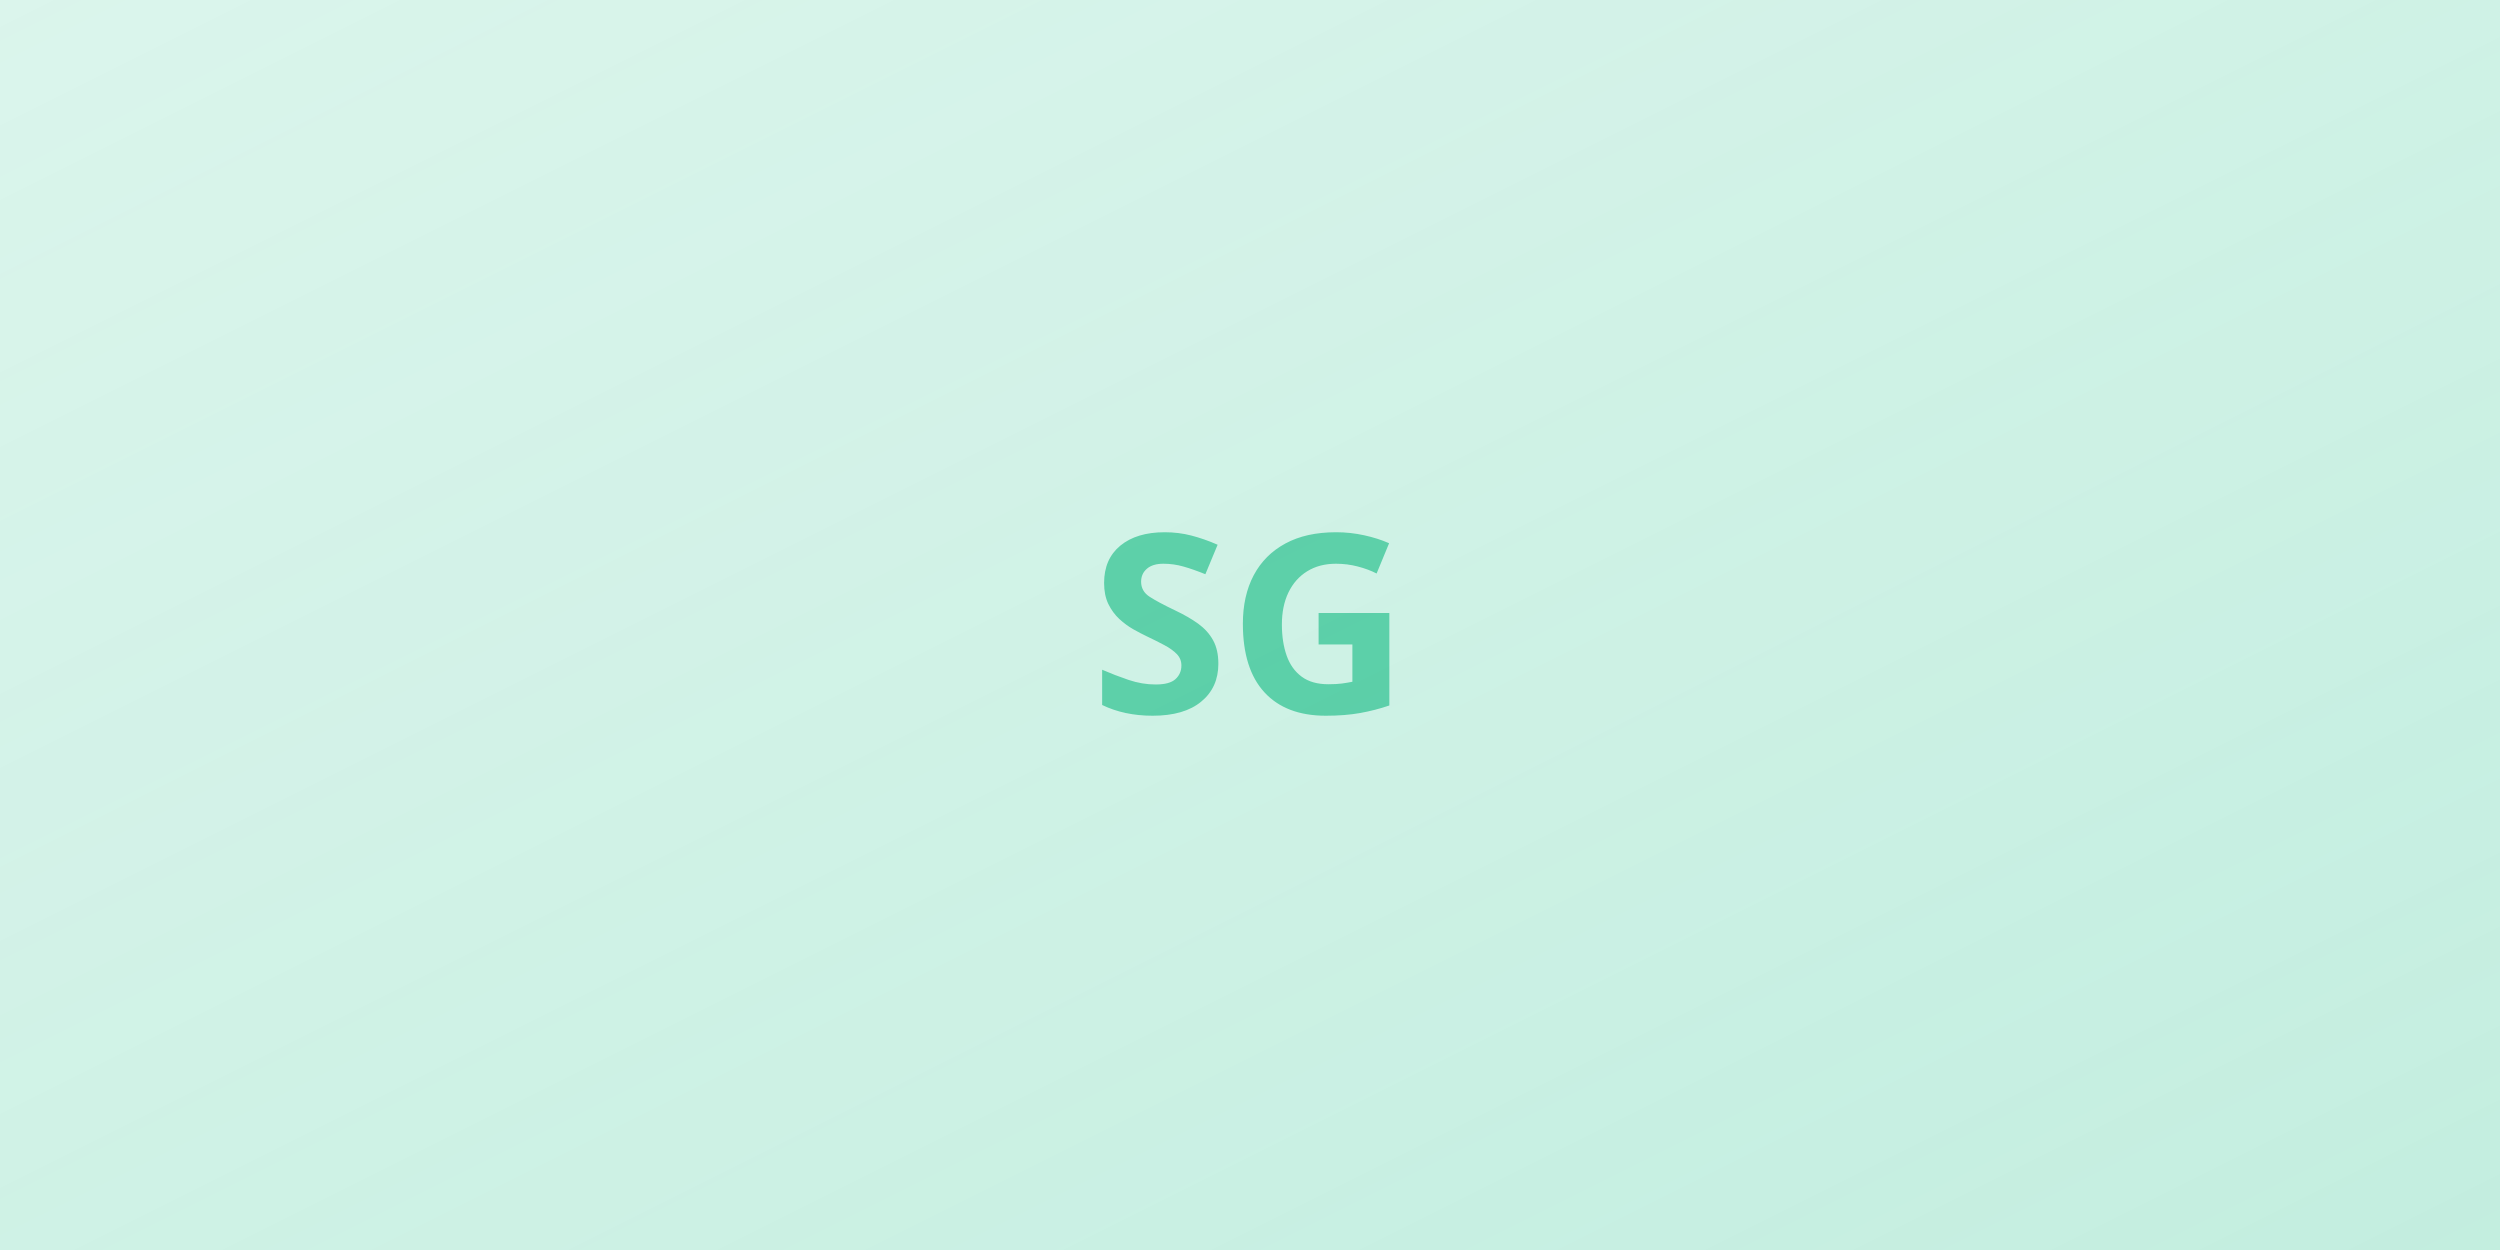
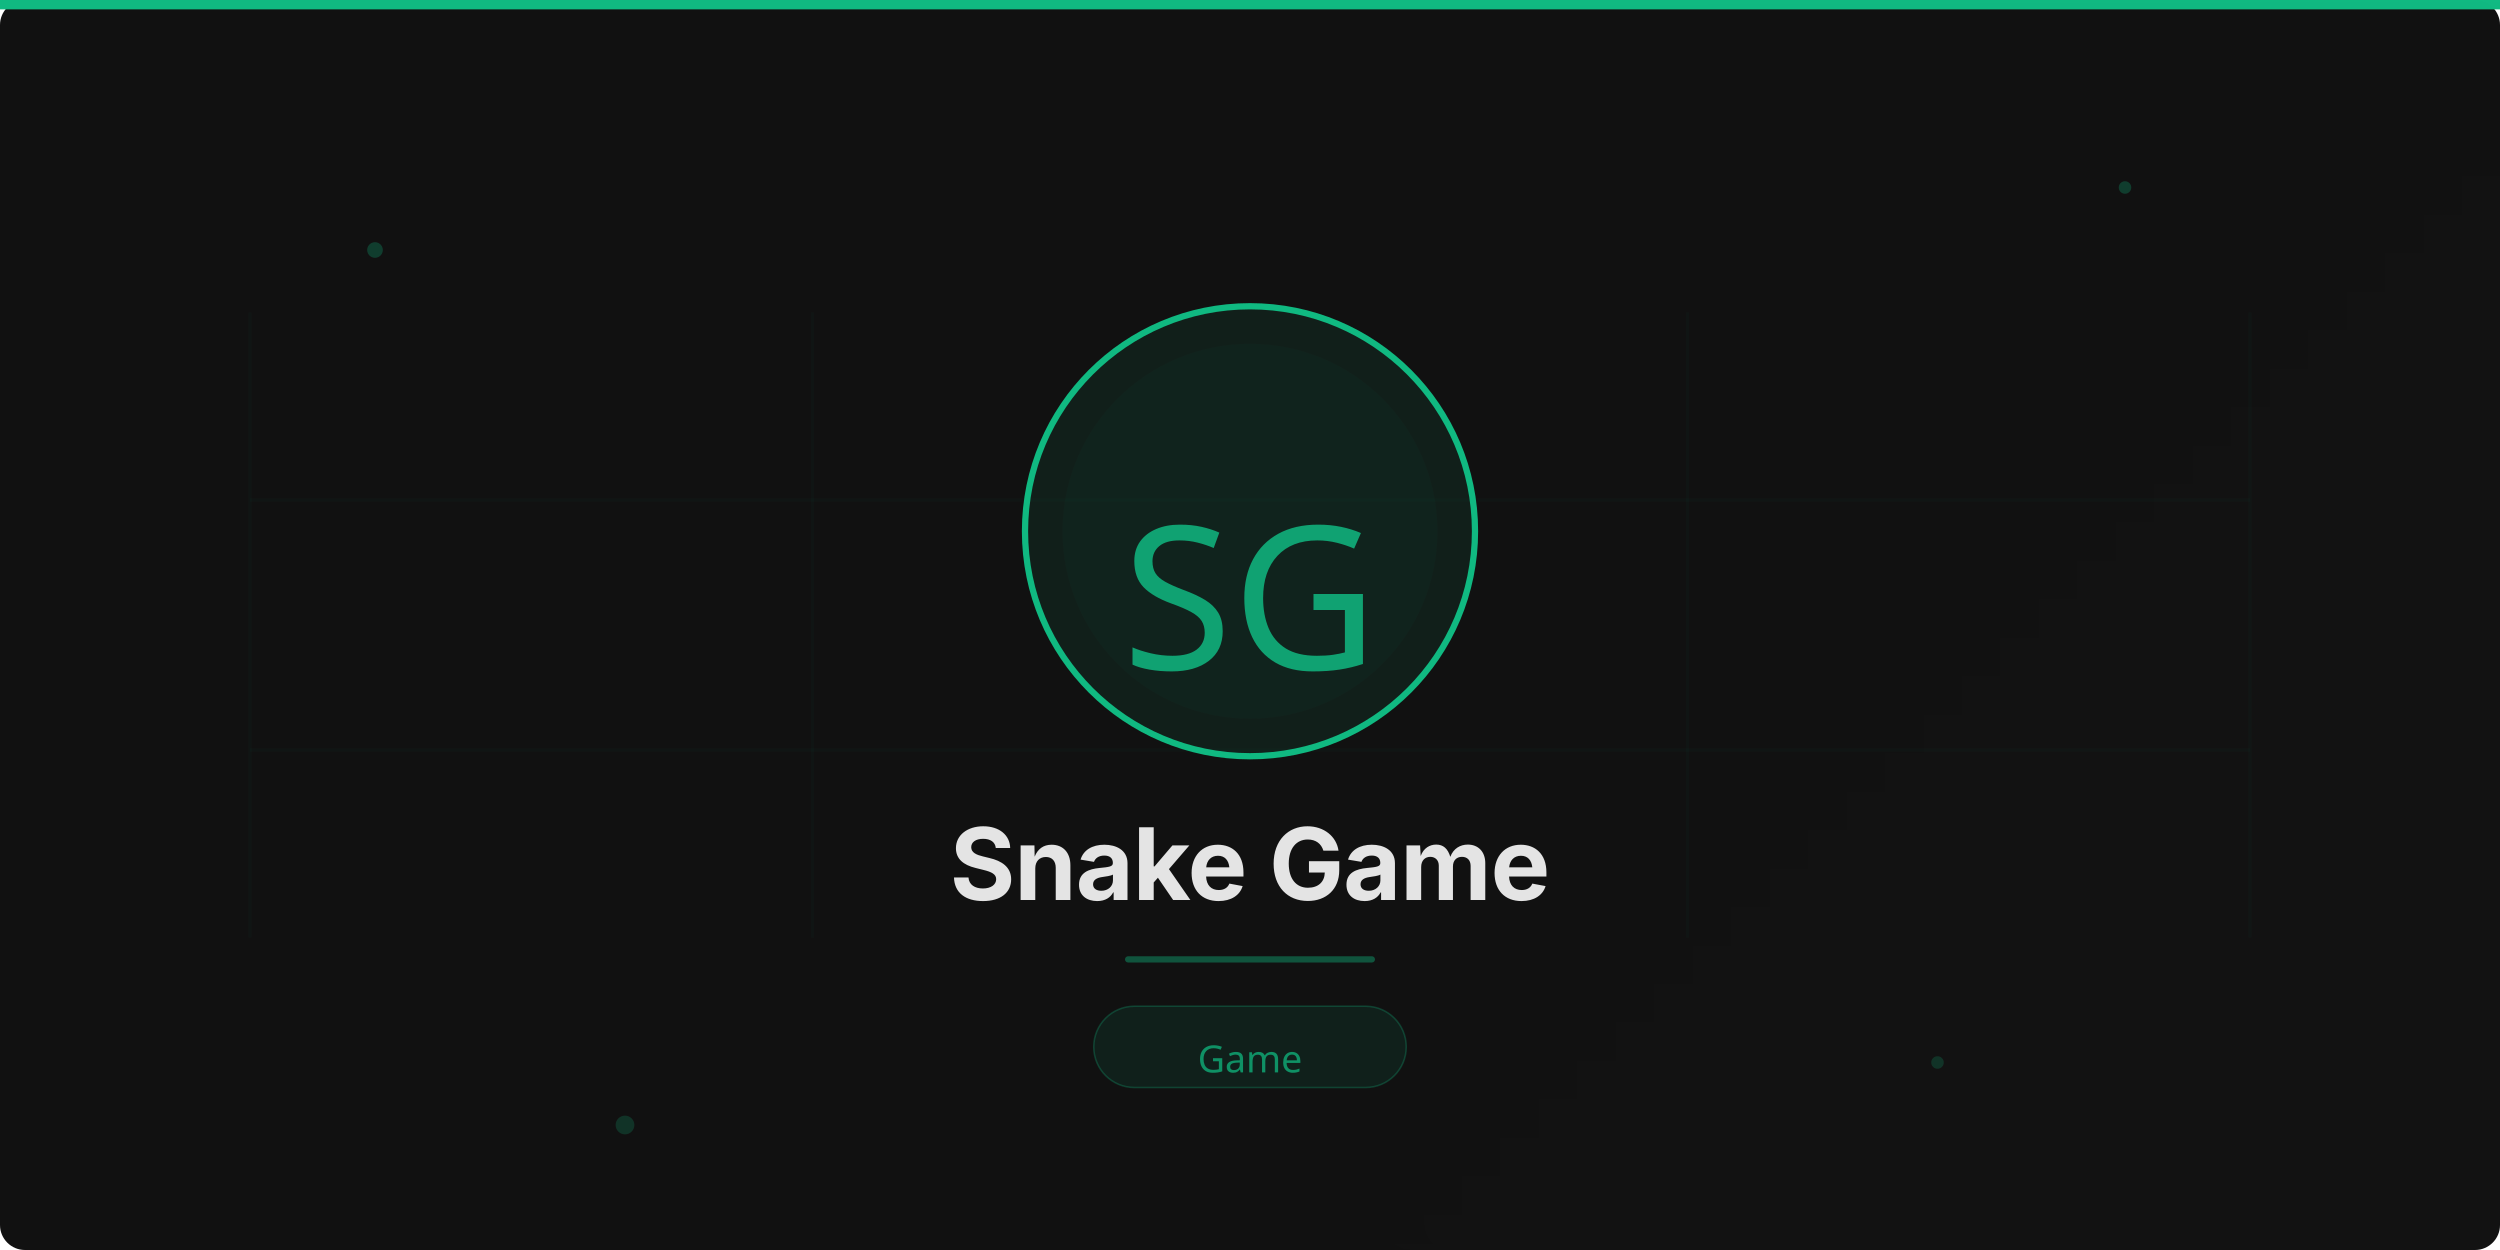
- <svg xmlns="http://www.w3.org/2000/svg" width="800" height="400">
-   <rect width="800" height="400" fill="#10b981" opacity="0.15" />
-   <rect width="800" height="400" fill="url(#g)" opacity="0.3" />
+ <svg xmlns="http://www.w3.org/2000/svg" width="800" height="400" viewBox="0 0 800 400" fill="none">
  <defs>
-     <linearGradient id="g" x1="0%" y1="0%" x2="100%" y2="100%">
-       <stop offset="0%" stop-color="#10b981" stop-opacity="0" />
-       <stop offset="100%" stop-color="#10b981" stop-opacity="0.4" />
+     <linearGradient id="bg" x1="0" y1="0" x2="800" y2="400">
+       <stop offset="0%" stop-color="#111" />
+       <stop offset="50%" stop-color="#10b98111" />
+       <stop offset="100%" stop-color="#111" />
+     </linearGradient>
+     <linearGradient id="accent" x1="0" y1="0" x2="100" y2="100">
+       <stop offset="0%" stop-color="#10b981" />
+       <stop offset="100%" stop-color="#10b98188" />
+     </linearGradient>
+     <linearGradient id="glow" x1="400" y1="400" x2="400" y2="0">
+       <stop offset="0%" stop-color="#10b98100" />
+       <stop offset="60%" stop-color="#10b98108" />
+       <stop offset="100%" stop-color="#10b98100" />
    </linearGradient>
  </defs>
-   <text x="400" y="200" font-family="system-ui,sans-serif" font-size="80" font-weight="700" fill="#10b981" text-anchor="middle" dominant-baseline="middle" opacity="0.6">SG</text>
+   <rect width="800" height="400" fill="url(#bg)" rx="8" />
+   <ellipse cx="400" cy="350" rx="300" ry="120" fill="url(#glow)" />
+   <rect x="0" y="0" width="800" height="3" fill="url(#accent)" />
+   <circle cx="120" cy="80" r="2.5" fill="#10b98144" />
+   <circle cx="680" cy="60" r="2" fill="#10b98144" />
+   <circle cx="200" cy="360" r="3" fill="#10b98133" />
+   <circle cx="620" cy="340" r="2" fill="#10b98133" />
+   <line x1="80" y1="100" x2="80" y2="300" stroke="#10b98108" stroke-width="1" />
+   <line x1="260" y1="100" x2="260" y2="300" stroke="#10b98108" stroke-width="1" />
+   <line x1="540" y1="100" x2="540" y2="300" stroke="#10b98108" stroke-width="1" />
+   <line x1="720" y1="100" x2="720" y2="300" stroke="#10b98108" stroke-width="1" />
+   <line x1="80" y1="160" x2="720" y2="160" stroke="#10b98108" stroke-width="1" />
+   <line x1="80" y1="240" x2="720" y2="240" stroke="#10b98108" stroke-width="1" />
+   <circle cx="400" cy="170" r="72" fill="#10b98115" stroke="#10b981" stroke-width="2" />
+   <circle cx="400" cy="170" r="60" fill="#10b98108" />
+   <text x="400" y="192" font-family="system-ui,sans-serif" font-size="64" fill="#10b981" text-anchor="middle" dominant-baseline="middle" opacity="0.85">SG</text>
+   <text x="400" y="288" font-family="system-ui,-apple-system,sans-serif" font-size="32" font-weight="700" fill="#eee" text-anchor="middle" letter-spacing="-0.3" opacity="0.95">Snake Game</text>
+   <rect x="360" y="306" width="80" height="2" rx="1" fill="#10b98166" />
+   <rect x="350" y="322" width="100" height="26" rx="13" fill="#10b98118" stroke="#10b98144" stroke-width="0.5" />
+   <text x="400" y="339" font-family="system-ui,sans-serif" font-size="12" fill="#10b981bb" text-anchor="middle" dominant-baseline="middle" font-weight="500">Game</text>
</svg>
